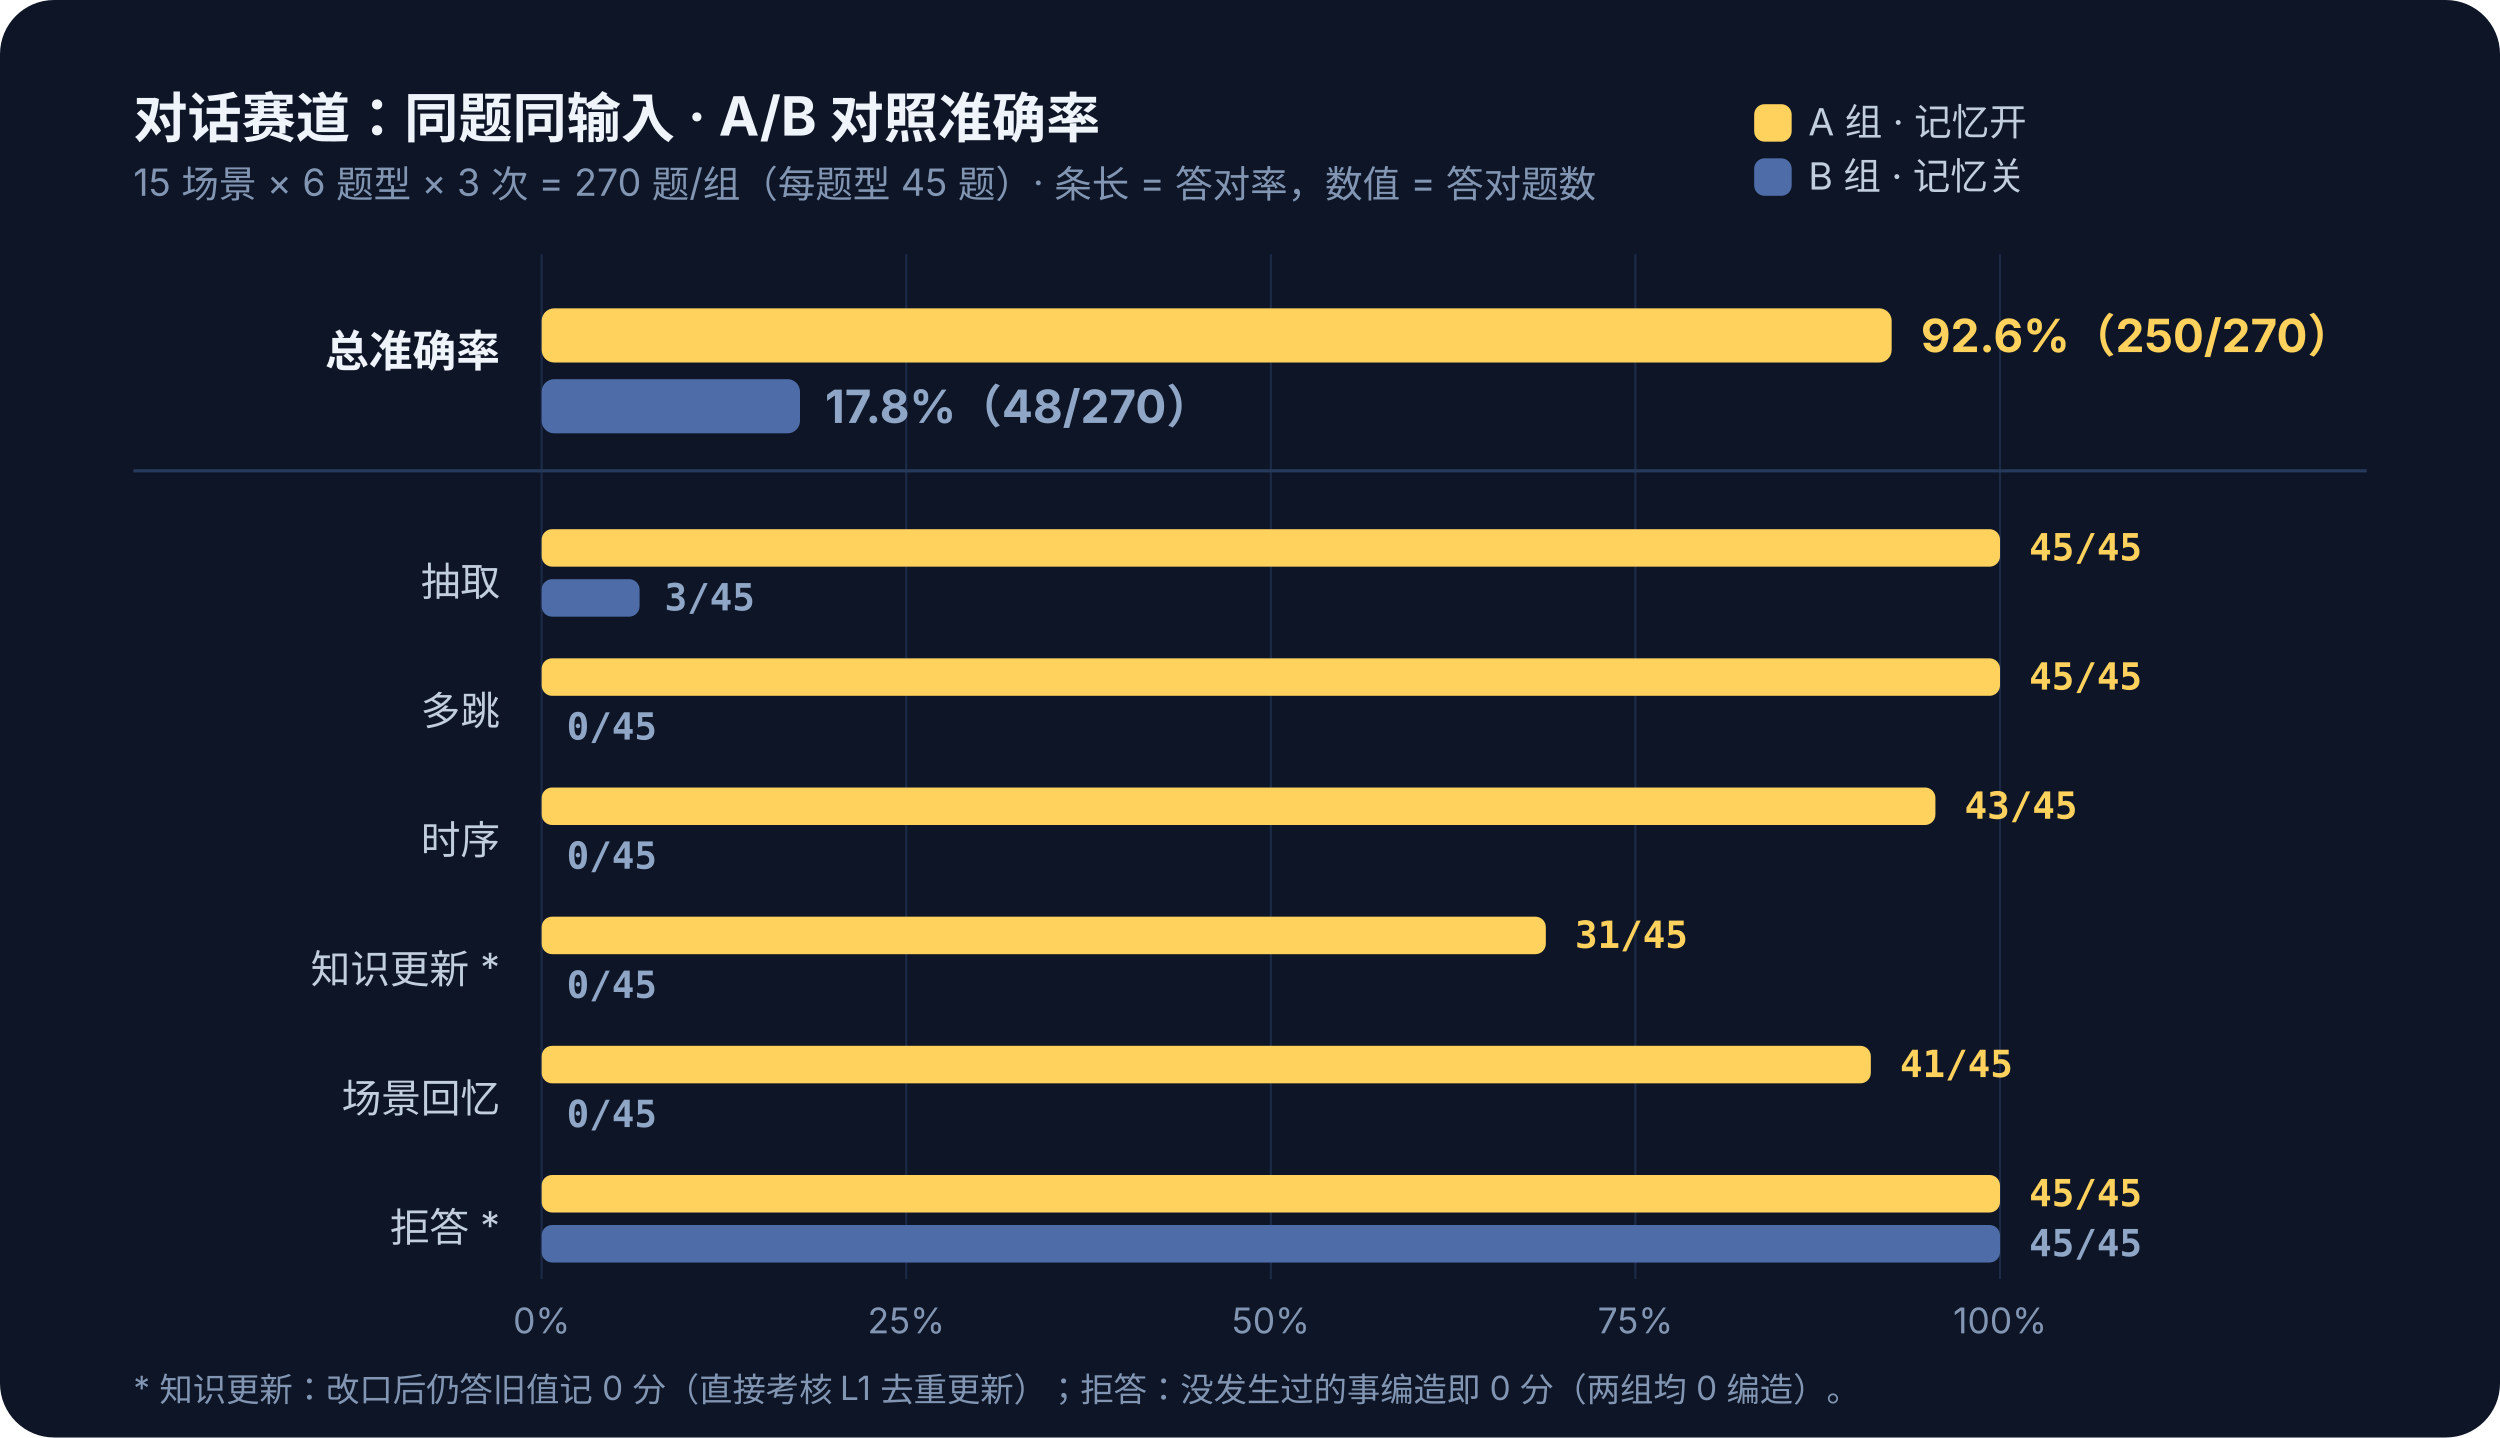
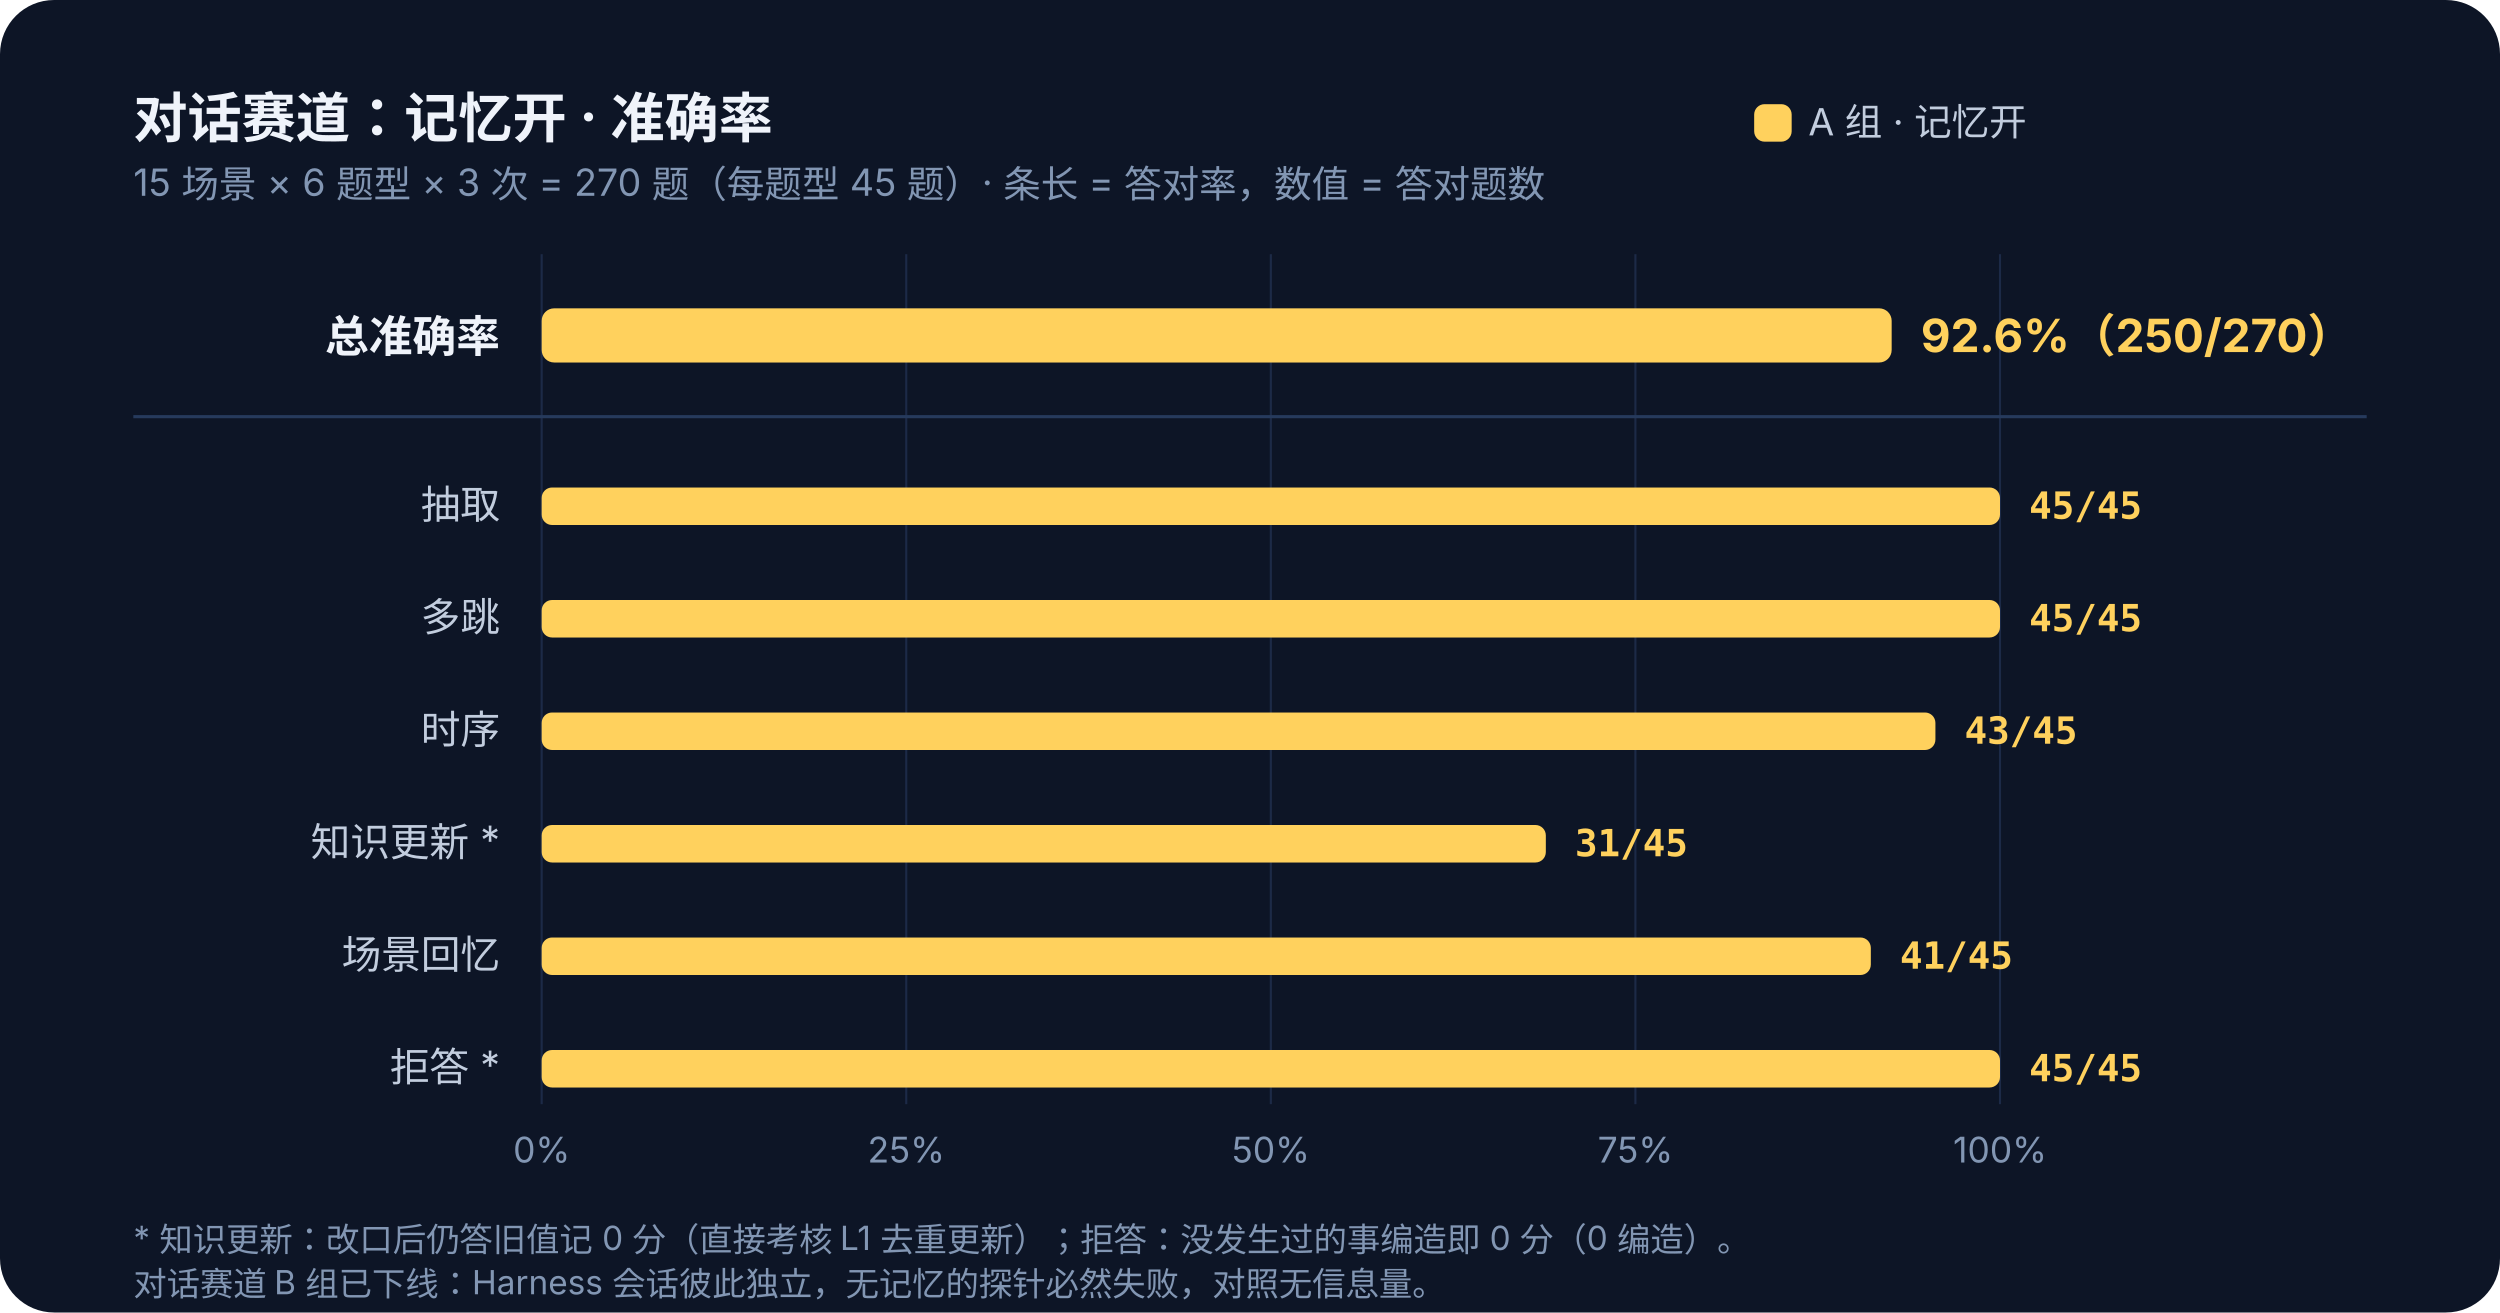
- <svg xmlns="http://www.w3.org/2000/svg" width="1200" height="690" viewBox="0 0 1200 690" role="img" aria-labelledby="benchDialogTitle benchDialogDesc">
-   <rect width="1200" height="690" rx="26" fill="#0D1526" />
+ <svg xmlns="http://www.w3.org/2000/svg" width="1200" height="630" viewBox="0 0 1200 630" role="img" aria-labelledby="benchDialogTitle benchDialogDesc">
+   <rect width="1200" height="630" rx="26" fill="#0D1526" />
  <g font-family="-apple-system,BlinkMacSystemFont,'Segoe UI','PingFang SC','Microsoft YaHei',sans-serif">
-     <text x="64" y="66" font-size="26" font-weight="700" fill="#EFF3FA">对话赛道：同题同输入 · A/B 对照准确率</text>
-     <text x="64" y="94" font-size="18" fill="#8296B3">15 场景 × 6 题型 × 3 次 = 270 题/组（每题型 45 题）· 条长 = 答对率，数值 = 答对题数</text>
+     <text x="64" y="66" font-size="26" font-weight="700" fill="#EFF3FA">对话赛道：记忆开 · 准确率</text>
+     <text x="64" y="94" font-size="18" fill="#8296B3">15 场景 × 6 题型 × 3 次 = 270 题（每题型 45 题）· 条长 = 答对率，数值 = 答对题数</text>
    <rect x="842" y="50" width="18" height="18" rx="5" fill="#FFD15D" />
    <text x="868" y="65" font-size="18" fill="#C2CDDE">A 组 · 记忆开</text>
-     <rect x="842" y="76" width="18" height="18" rx="5" fill="#4E6DA8" />
-     <text x="868" y="91" font-size="18" fill="#C2CDDE">B 组 · 记忆关</text>
    <g stroke="#1C2A47" stroke-width="1">
-       <line x1="260" y1="122" x2="260" y2="614" />
-       <line x1="435" y1="122" x2="435" y2="614" />
-       <line x1="610" y1="122" x2="610" y2="614" />
-       <line x1="785" y1="122" x2="785" y2="614" />
-       <line x1="960" y1="122" x2="960" y2="614" />
+       <line x1="260" y1="122" x2="260" y2="530" />
+       <line x1="435" y1="122" x2="435" y2="530" />
+       <line x1="610" y1="122" x2="610" y2="530" />
+       <line x1="785" y1="122" x2="785" y2="530" />
+       <line x1="960" y1="122" x2="960" y2="530" />
    </g>
    <g font-size="17" fill="#8296B3" text-anchor="middle">
-       <text x="260" y="640">0%</text>
-       <text x="435" y="640">25%</text>
-       <text x="610" y="640">50%</text>
-       <text x="785" y="640">75%</text>
-       <text x="960" y="640">100%</text>
+       <text x="260" y="558">0%</text>
+       <text x="435" y="558">25%</text>
+       <text x="610" y="558">50%</text>
+       <text x="785" y="558">75%</text>
+       <text x="960" y="558">100%</text>
    </g>
-     <text x="240" y="176" font-size="21" font-weight="700" fill="#EFF3FA" text-anchor="end">总准确率</text>
+     <text x="240" y="169" font-size="21" font-weight="700" fill="#EFF3FA" text-anchor="end">总准确率</text>
    <rect x="260" y="148" width="648" height="26" rx="6" fill="#FFD15D" />
    <text x="922" y="169" font-size="22" font-weight="700" fill="#FFD15D">92.6%（250/270）</text>
-     <rect x="260" y="182" width="124" height="26" rx="6" fill="#4E6DA8" />
-     <text x="396" y="203" font-size="22" font-weight="700" fill="#8FA6C6">17.8%（48/270）</text>
-     <line x1="64" y1="226" x2="1136" y2="226" stroke="#263A5C" stroke-width="1.5" />
-     <text x="240" y="286" font-size="19" fill="#C2CDDE" text-anchor="end">抽取</text>
-     <rect x="260" y="254" width="700" height="18" rx="5" fill="#FFD15D" />
-     <text x="974" y="269" font-size="18" font-weight="700" fill="#FFD15D" font-family="ui-monospace,SFMono-Regular,Menlo,Consolas,monospace">45/45</text>
-     <rect x="260" y="278" width="47" height="18" rx="5" fill="#4E6DA8" />
-     <text x="319" y="293" font-size="18" font-weight="700" fill="#8FA6C6" font-family="ui-monospace,SFMono-Regular,Menlo,Consolas,monospace">3/45</text>
-     <text x="240" y="348" font-size="19" fill="#C2CDDE" text-anchor="end">多跳</text>
-     <rect x="260" y="316" width="700" height="18" rx="5" fill="#FFD15D" />
-     <text x="974" y="331" font-size="18" font-weight="700" fill="#FFD15D" font-family="ui-monospace,SFMono-Regular,Menlo,Consolas,monospace">45/45</text>
-     <text x="272" y="355" font-size="18" font-weight="700" fill="#8FA6C6" font-family="ui-monospace,SFMono-Regular,Menlo,Consolas,monospace">0/45</text>
-     <text x="240" y="410" font-size="19" fill="#C2CDDE" text-anchor="end">时序</text>
-     <rect x="260" y="378" width="669" height="18" rx="5" fill="#FFD15D" />
-     <text x="943" y="393" font-size="18" font-weight="700" fill="#FFD15D" font-family="ui-monospace,SFMono-Regular,Menlo,Consolas,monospace">43/45</text>
-     <text x="272" y="417" font-size="18" font-weight="700" fill="#8FA6C6" font-family="ui-monospace,SFMono-Regular,Menlo,Consolas,monospace">0/45</text>
-     <text x="240" y="472" font-size="19" fill="#C2CDDE" text-anchor="end">知识更新 *</text>
-     <rect x="260" y="440" width="482" height="18" rx="5" fill="#FFD15D" />
-     <text x="756" y="455" font-size="18" font-weight="700" fill="#FFD15D" font-family="ui-monospace,SFMono-Regular,Menlo,Consolas,monospace">31/45</text>
-     <text x="272" y="479" font-size="18" font-weight="700" fill="#8FA6C6" font-family="ui-monospace,SFMono-Regular,Menlo,Consolas,monospace">0/45</text>
-     <text x="240" y="534" font-size="19" fill="#C2CDDE" text-anchor="end">场景回忆</text>
-     <rect x="260" y="502" width="638" height="18" rx="5" fill="#FFD15D" />
-     <text x="912" y="517" font-size="18" font-weight="700" fill="#FFD15D" font-family="ui-monospace,SFMono-Regular,Menlo,Consolas,monospace">41/45</text>
-     <text x="272" y="541" font-size="18" font-weight="700" fill="#8FA6C6" font-family="ui-monospace,SFMono-Regular,Menlo,Consolas,monospace">0/45</text>
-     <text x="240" y="596" font-size="19" fill="#C2CDDE" text-anchor="end">拒答 *</text>
-     <rect x="260" y="564" width="700" height="18" rx="5" fill="#FFD15D" />
-     <text x="974" y="579" font-size="18" font-weight="700" fill="#FFD15D" font-family="ui-monospace,SFMono-Regular,Menlo,Consolas,monospace">45/45</text>
-     <rect x="260" y="588" width="700" height="18" rx="5" fill="#4E6DA8" />
-     <text x="974" y="603" font-size="18" font-weight="700" fill="#8FA6C6" font-family="ui-monospace,SFMono-Regular,Menlo,Consolas,monospace">45/45</text>
-     <text x="64" y="672" font-size="16" fill="#8296B3">* 知识更新：改口后仍答旧值记 0 分（直接考核 L1 去重更新）；拒答：没发生过的事编造即 0 分（两组均 0 编造）。</text>
+     <line x1="64" y1="200" x2="1136" y2="200" stroke="#263A5C" stroke-width="1.5" />
+     <text x="240" y="249" font-size="19" fill="#C2CDDE" text-anchor="end">抽取</text>
+     <rect x="260" y="234" width="700" height="18" rx="5" fill="#FFD15D" />
+     <text x="974" y="249" font-size="18" font-weight="700" fill="#FFD15D" font-family="ui-monospace,SFMono-Regular,Menlo,Consolas,monospace">45/45</text>
+     <text x="240" y="303" font-size="19" fill="#C2CDDE" text-anchor="end">多跳</text>
+     <rect x="260" y="288" width="700" height="18" rx="5" fill="#FFD15D" />
+     <text x="974" y="303" font-size="18" font-weight="700" fill="#FFD15D" font-family="ui-monospace,SFMono-Regular,Menlo,Consolas,monospace">45/45</text>
+     <text x="240" y="357" font-size="19" fill="#C2CDDE" text-anchor="end">时序</text>
+     <rect x="260" y="342" width="669" height="18" rx="5" fill="#FFD15D" />
+     <text x="943" y="357" font-size="18" font-weight="700" fill="#FFD15D" font-family="ui-monospace,SFMono-Regular,Menlo,Consolas,monospace">43/45</text>
+     <text x="240" y="411" font-size="19" fill="#C2CDDE" text-anchor="end">知识更新 *</text>
+     <rect x="260" y="396" width="482" height="18" rx="5" fill="#FFD15D" />
+     <text x="756" y="411" font-size="18" font-weight="700" fill="#FFD15D" font-family="ui-monospace,SFMono-Regular,Menlo,Consolas,monospace">31/45</text>
+     <text x="240" y="465" font-size="19" fill="#C2CDDE" text-anchor="end">场景回忆</text>
+     <rect x="260" y="450" width="638" height="18" rx="5" fill="#FFD15D" />
+     <text x="912" y="465" font-size="18" font-weight="700" fill="#FFD15D" font-family="ui-monospace,SFMono-Regular,Menlo,Consolas,monospace">41/45</text>
+     <text x="240" y="519" font-size="19" fill="#C2CDDE" text-anchor="end">拒答 *</text>
+     <rect x="260" y="504" width="700" height="18" rx="5" fill="#FFD15D" />
+     <text x="974" y="519" font-size="18" font-weight="700" fill="#FFD15D" font-family="ui-monospace,SFMono-Regular,Menlo,Consolas,monospace">45/45</text>
+     <text x="64" y="600" font-size="16" fill="#8296B3">* 知识更新：改口后仍答旧值记 0 分（直接考核 L1 去重更新）；拒答：没发生过的事编造即 0 分（0 编造）。</text>
+     <text x="64" y="622" font-size="16" fill="#8296B3">对话赛道 B 组已下线：Harness 会话彼此独立，无记忆的探针必然失败，对照无信息量。</text>
  </g>
</svg>
